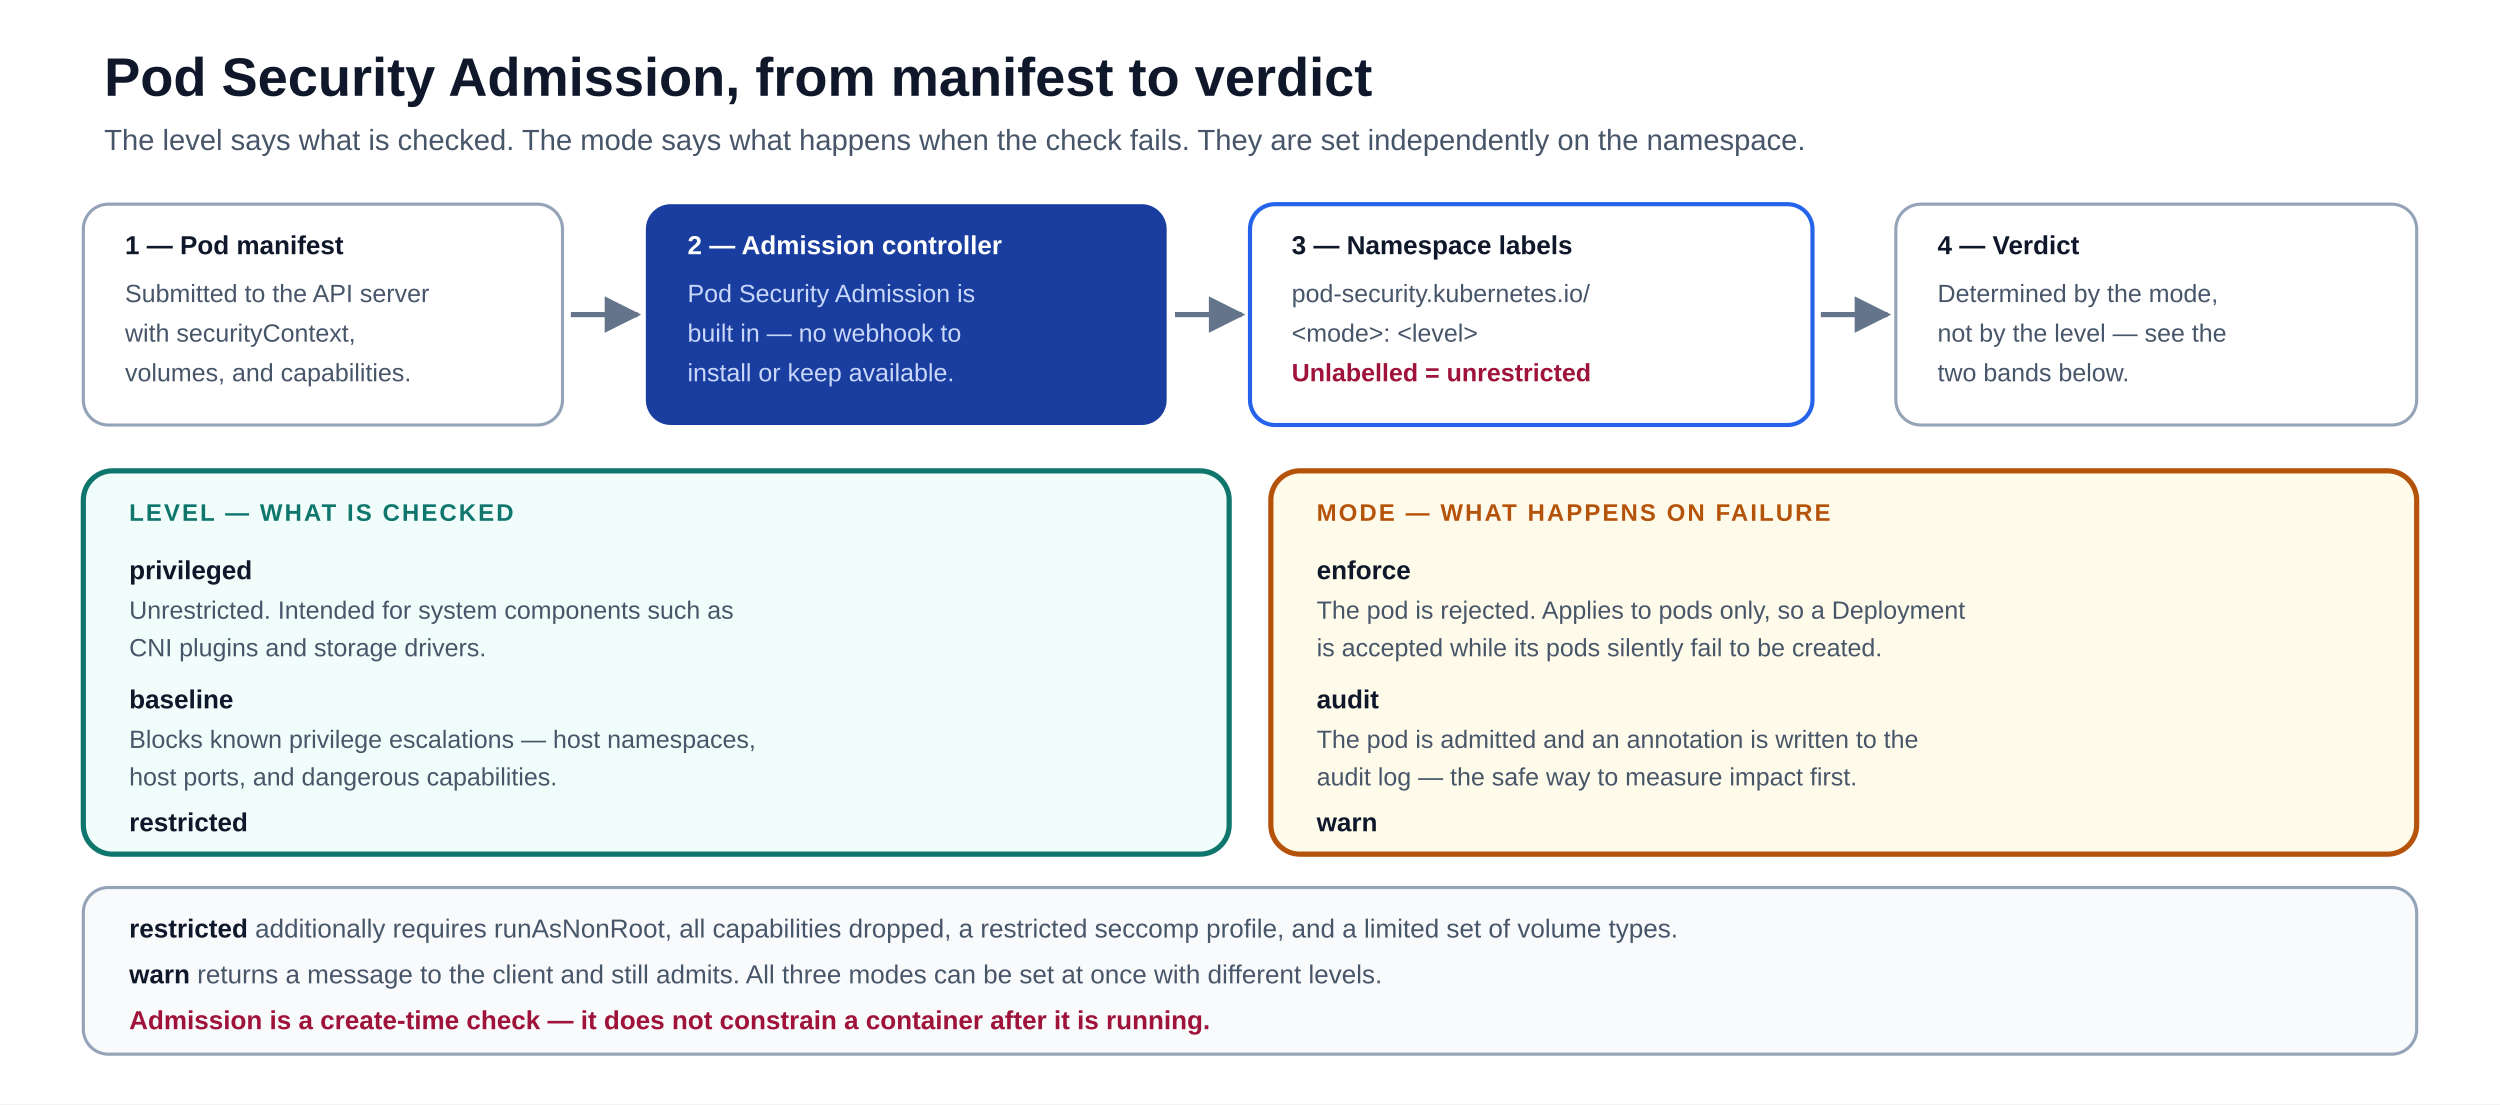
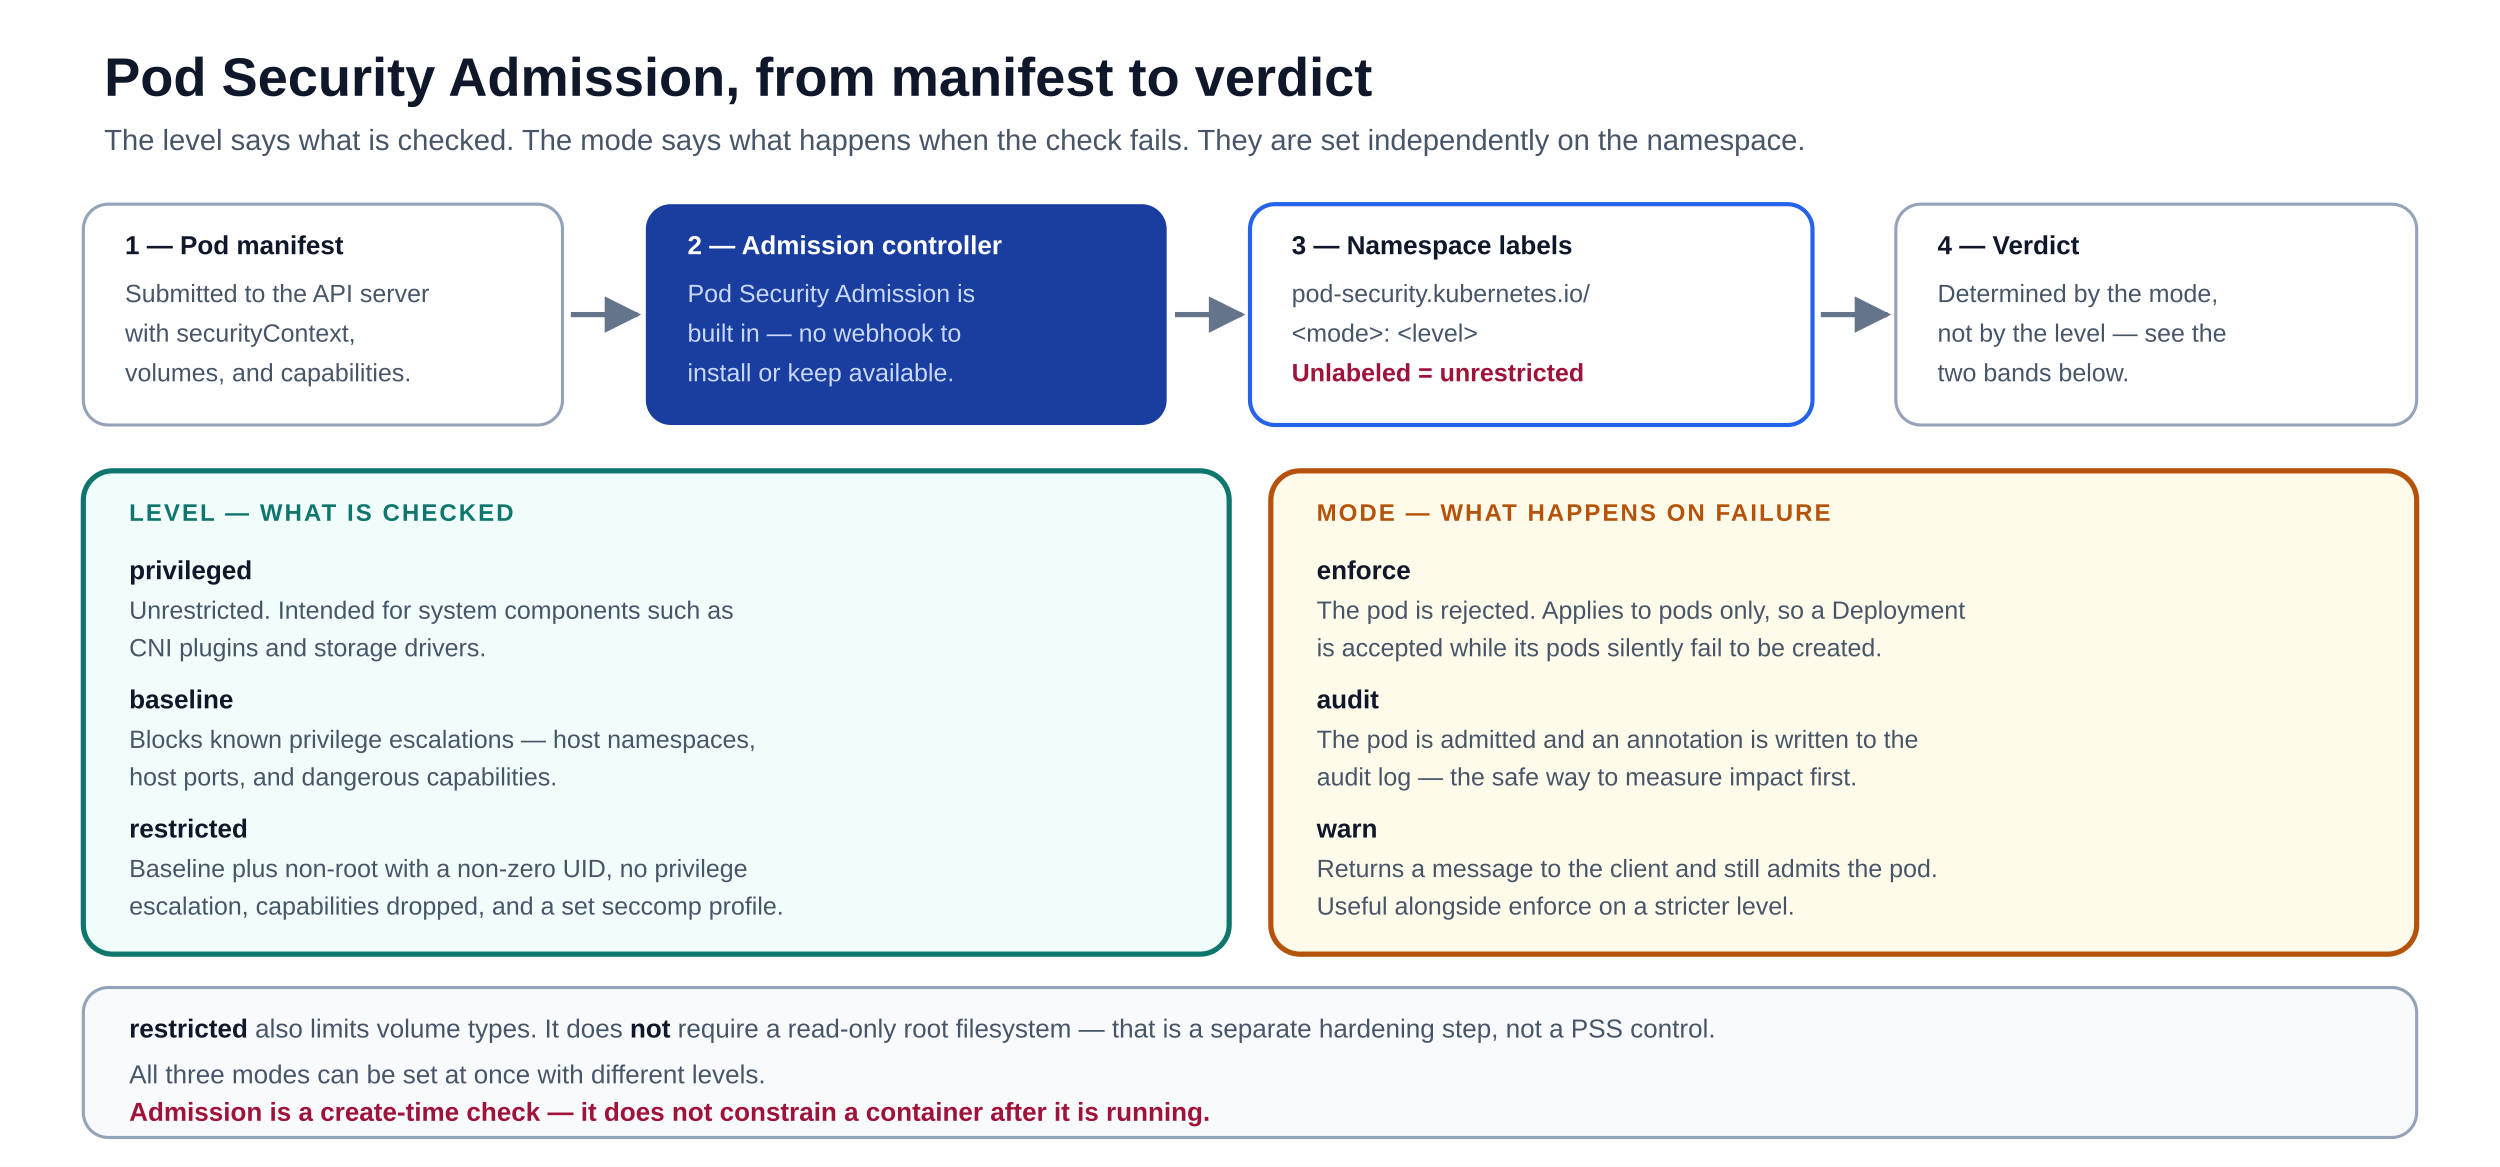
- <svg xmlns="http://www.w3.org/2000/svg" viewBox="0 0 1200 530" font-family="-apple-system, BlinkMacSystemFont, 'Segoe UI', Arial, sans-serif" role="img" aria-labelledby="psa-title psa-desc">
-   <rect width="1200" height="530" fill="#ffffff" />
+ <svg xmlns="http://www.w3.org/2000/svg" viewBox="0 0 1200 560" font-family="-apple-system, BlinkMacSystemFont, 'Segoe UI', Arial, sans-serif" role="img" aria-labelledby="psa-title psa-desc">
+   <rect width="1200" height="560" fill="#ffffff" />
  <defs>
    <marker id="psaArrow" viewBox="0 0 10 10" refX="9" refY="5" markerWidth="7" markerHeight="7" orient="auto-start-reverse">
      <path d="M0 0 L10 5 L0 10 z" fill="#64748b" />
    </marker>
  </defs>
  <text x="50" y="46" font-size="26" font-weight="850" fill="#0f172a">Pod Security Admission, from manifest to verdict</text>
  <text x="50" y="72" font-size="14" fill="#475569">The level says what is checked. The mode says what happens when the check fails. They are set independently on the namespace.</text>
  <rect x="40" y="98" width="230" height="106" rx="12" fill="#ffffff" stroke="#94a3b8" stroke-width="1.5" />
  <text x="60" y="122" font-size="12.5" font-weight="800" fill="#0f172a">1 — Pod manifest</text>
  <text x="60" y="145" font-size="12" fill="#475569">Submitted to the API server</text>
  <text x="60" y="164" font-size="12" fill="#475569">with securityContext,</text>
  <text x="60" y="183" font-size="12" fill="#475569">volumes, and capabilities.</text>
  <rect x="310" y="98" width="250" height="106" rx="12" fill="#193e9f" />
  <text x="330" y="122" font-size="12.5" font-weight="800" fill="#ffffff">2 — Admission controller</text>
  <text x="330" y="145" font-size="12" fill="#c9d7fb">Pod Security Admission is</text>
  <text x="330" y="164" font-size="12" fill="#c9d7fb">built in — no webhook to</text>
  <text x="330" y="183" font-size="12" fill="#c9d7fb">install or keep available.</text>
  <rect x="600" y="98" width="270" height="106" rx="12" fill="#ffffff" stroke="#2563eb" stroke-width="2" />
  <text x="620" y="122" font-size="12.5" font-weight="800" fill="#0f172a">3 — Namespace labels</text>
  <text x="620" y="145" font-size="12" fill="#475569">pod-security.kubernetes.io/</text>
  <text x="620" y="164" font-size="12" fill="#475569">&lt;mode&gt;: &lt;level&gt;</text>
-   <text x="620" y="183" font-size="12" font-weight="700" fill="#9f1239">Unlabelled = unrestricted</text>
+   <text x="620" y="183" font-size="12" font-weight="700" fill="#9f1239">Unlabeled = unrestricted</text>
  <rect x="910" y="98" width="250" height="106" rx="12" fill="#ffffff" stroke="#94a3b8" stroke-width="1.5" />
  <text x="930" y="122" font-size="12.5" font-weight="800" fill="#0f172a">4 — Verdict</text>
  <text x="930" y="145" font-size="12" fill="#475569">Determined by the mode,</text>
  <text x="930" y="164" font-size="12" fill="#475569">not by the level — see the</text>
  <text x="930" y="183" font-size="12" fill="#475569">two bands below.</text>
  <path d="M274 151 L306 151" stroke="#64748b" stroke-width="2.5" fill="none" marker-end="url(#psaArrow)" />
  <path d="M564 151 L596 151" stroke="#64748b" stroke-width="2.5" fill="none" marker-end="url(#psaArrow)" />
  <path d="M874 151 L906 151" stroke="#64748b" stroke-width="2.5" fill="none" marker-end="url(#psaArrow)" />
-   <rect x="40" y="226" width="550" height="184" rx="14" fill="#f0fdfa" stroke="#0f766e" stroke-width="2.5" />
+   <rect x="40" y="226" width="550" height="232" rx="14" fill="#f0fdfa" stroke="#0f766e" stroke-width="2.5" />
  <text x="62" y="250" font-size="11.5" font-weight="900" letter-spacing="1" fill="#0f766e">LEVEL — WHAT IS CHECKED</text>
  <text x="62" y="278" font-size="12.5" font-weight="800" fill="#0f172a">privileged</text>
  <text x="62" y="297" font-size="12" fill="#475569">Unrestricted. Intended for system components such as</text>
  <text x="62" y="315" font-size="12" fill="#475569">CNI plugins and storage drivers.</text>
  <text x="62" y="340" font-size="12.5" font-weight="800" fill="#0f172a">baseline</text>
  <text x="62" y="359" font-size="12" fill="#475569">Blocks known privilege escalations — host namespaces,</text>
  <text x="62" y="377" font-size="12" fill="#475569">host ports, and dangerous capabilities.</text>
-   <text x="62" y="399" font-size="12.5" font-weight="800" fill="#0f172a">restricted</text>
-   <rect x="610" y="226" width="550" height="184" rx="14" fill="#fffbeb" stroke="#b45309" stroke-width="2.5" />
+   <text x="62" y="402" font-size="12.5" font-weight="800" fill="#0f172a">restricted</text>
+   <text x="62" y="421" font-size="12" fill="#475569">Baseline plus non-root with a non-zero UID, no privilege</text>
+   <text x="62" y="439" font-size="12" fill="#475569">escalation, capabilities dropped, and a set seccomp profile.</text>
+   <rect x="610" y="226" width="550" height="232" rx="14" fill="#fffbeb" stroke="#b45309" stroke-width="2.5" />
  <text x="632" y="250" font-size="11.5" font-weight="900" letter-spacing="1" fill="#b45309">MODE — WHAT HAPPENS ON FAILURE</text>
  <text x="632" y="278" font-size="12.5" font-weight="800" fill="#0f172a">enforce</text>
  <text x="632" y="297" font-size="12" fill="#475569">The pod is rejected. Applies to pods only, so a Deployment</text>
  <text x="632" y="315" font-size="12" fill="#475569">is accepted while its pods silently fail to be created.</text>
  <text x="632" y="340" font-size="12.5" font-weight="800" fill="#0f172a">audit</text>
  <text x="632" y="359" font-size="12" fill="#475569">The pod is admitted and an annotation is written to the</text>
  <text x="632" y="377" font-size="12" fill="#475569">audit log — the safe way to measure impact first.</text>
-   <text x="632" y="399" font-size="12.5" font-weight="800" fill="#0f172a">warn</text>
-   <rect x="40" y="426" width="1120" height="80" rx="12" fill="#f8fafc" stroke="#94a3b8" stroke-width="1.5" />
-   <text x="62" y="450" font-size="12.5" fill="#475569">
-     <tspan font-weight="700" fill="#0f172a">restricted</tspan> additionally requires runAsNonRoot, all capabilities dropped, a restricted seccomp profile, and a limited set of volume types.</text>
-   <text x="62" y="472" font-size="12.5" fill="#475569">
-     <tspan font-weight="700" fill="#0f172a">warn</tspan> returns a message to the client and still admits. All three modes can be set at once with different levels.</text>
-   <text x="62" y="494" font-size="12.5" font-weight="700" fill="#9f1239">Admission is a create-time check — it does not constrain a container after it is running.</text>
+   <text x="632" y="402" font-size="12.5" font-weight="800" fill="#0f172a">warn</text>
+   <text x="632" y="421" font-size="12" fill="#475569">Returns a message to the client and still admits the pod.</text>
+   <text x="632" y="439" font-size="12" fill="#475569">Useful alongside enforce on a stricter level.</text>
+   <rect x="40" y="474" width="1120" height="72" rx="12" fill="#f8fafc" stroke="#94a3b8" stroke-width="1.5" />
+   <text x="62" y="498" font-size="12.5" fill="#475569">
+     <tspan font-weight="700" fill="#0f172a">restricted</tspan> also limits volume types. It does <tspan font-weight="700" fill="#0f172a">not</tspan> require a read-only root filesystem — that is a separate hardening step, not a PSS control.</text>
+   <text x="62" y="520" font-size="12.5" fill="#475569">All three modes can be set at once with different levels.</text>
+   <text x="62" y="538" font-size="12.5" font-weight="700" fill="#9f1239">Admission is a create-time check — it does not constrain a container after it is running.</text>
</svg>
